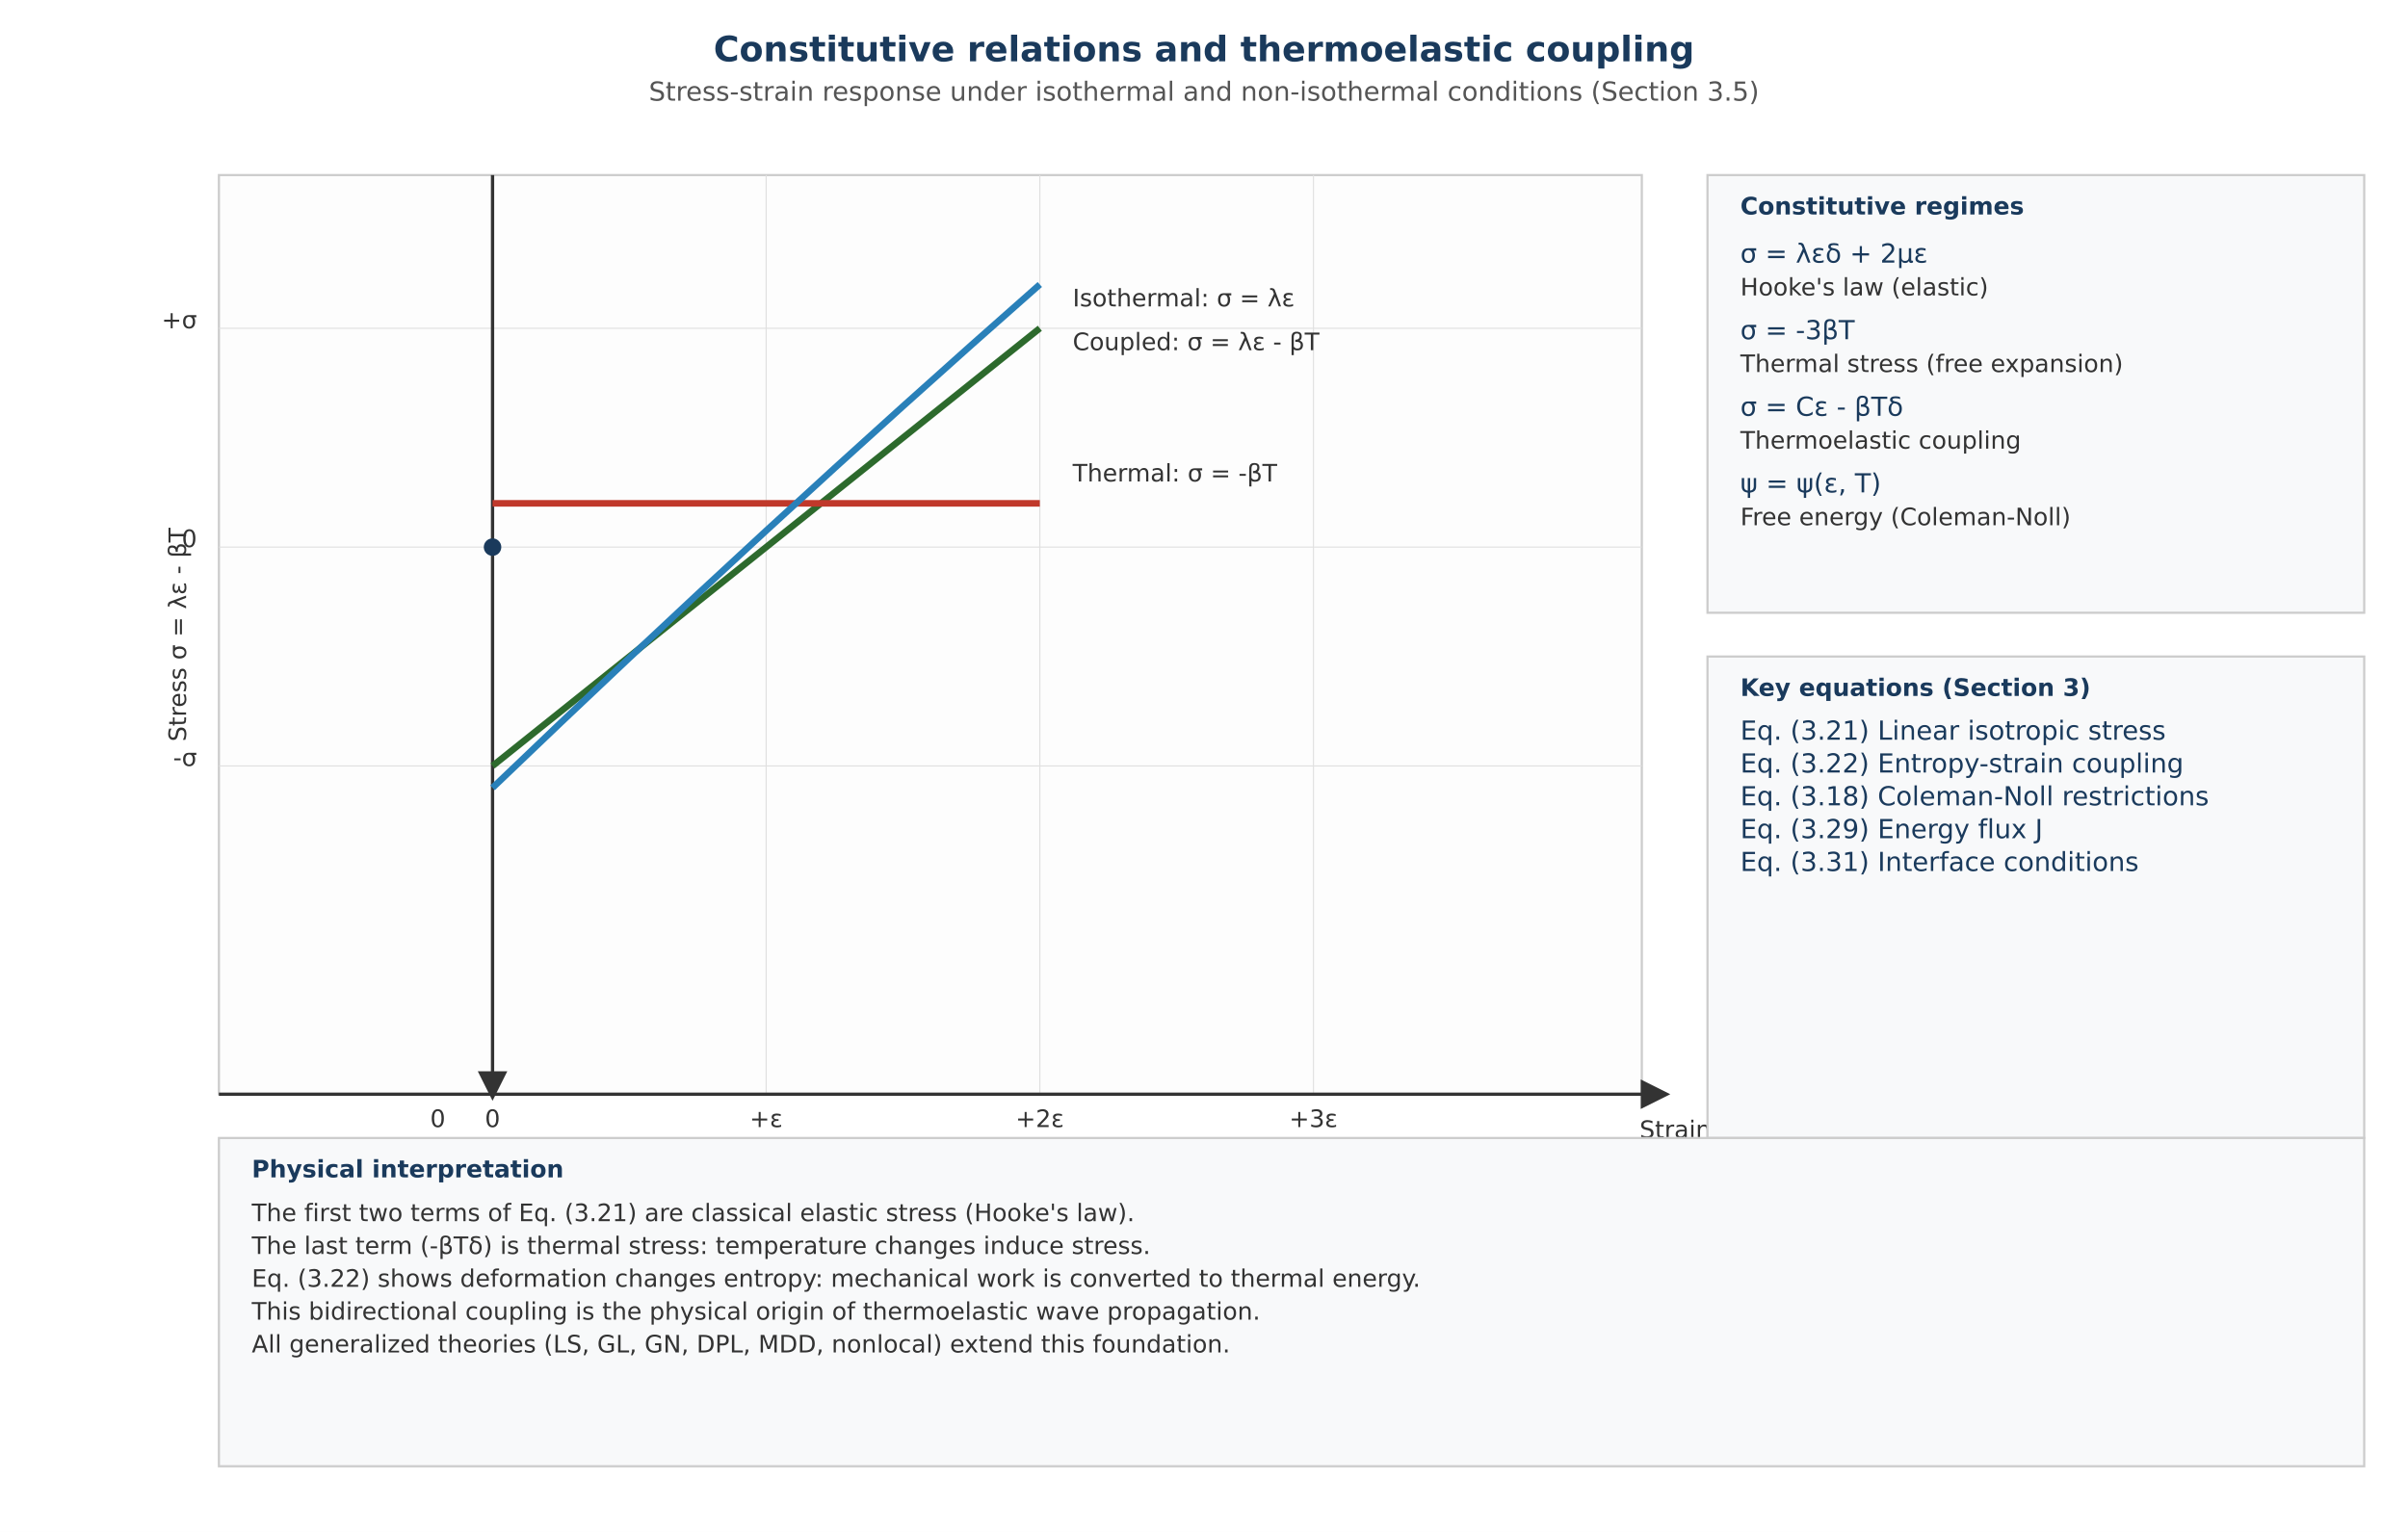
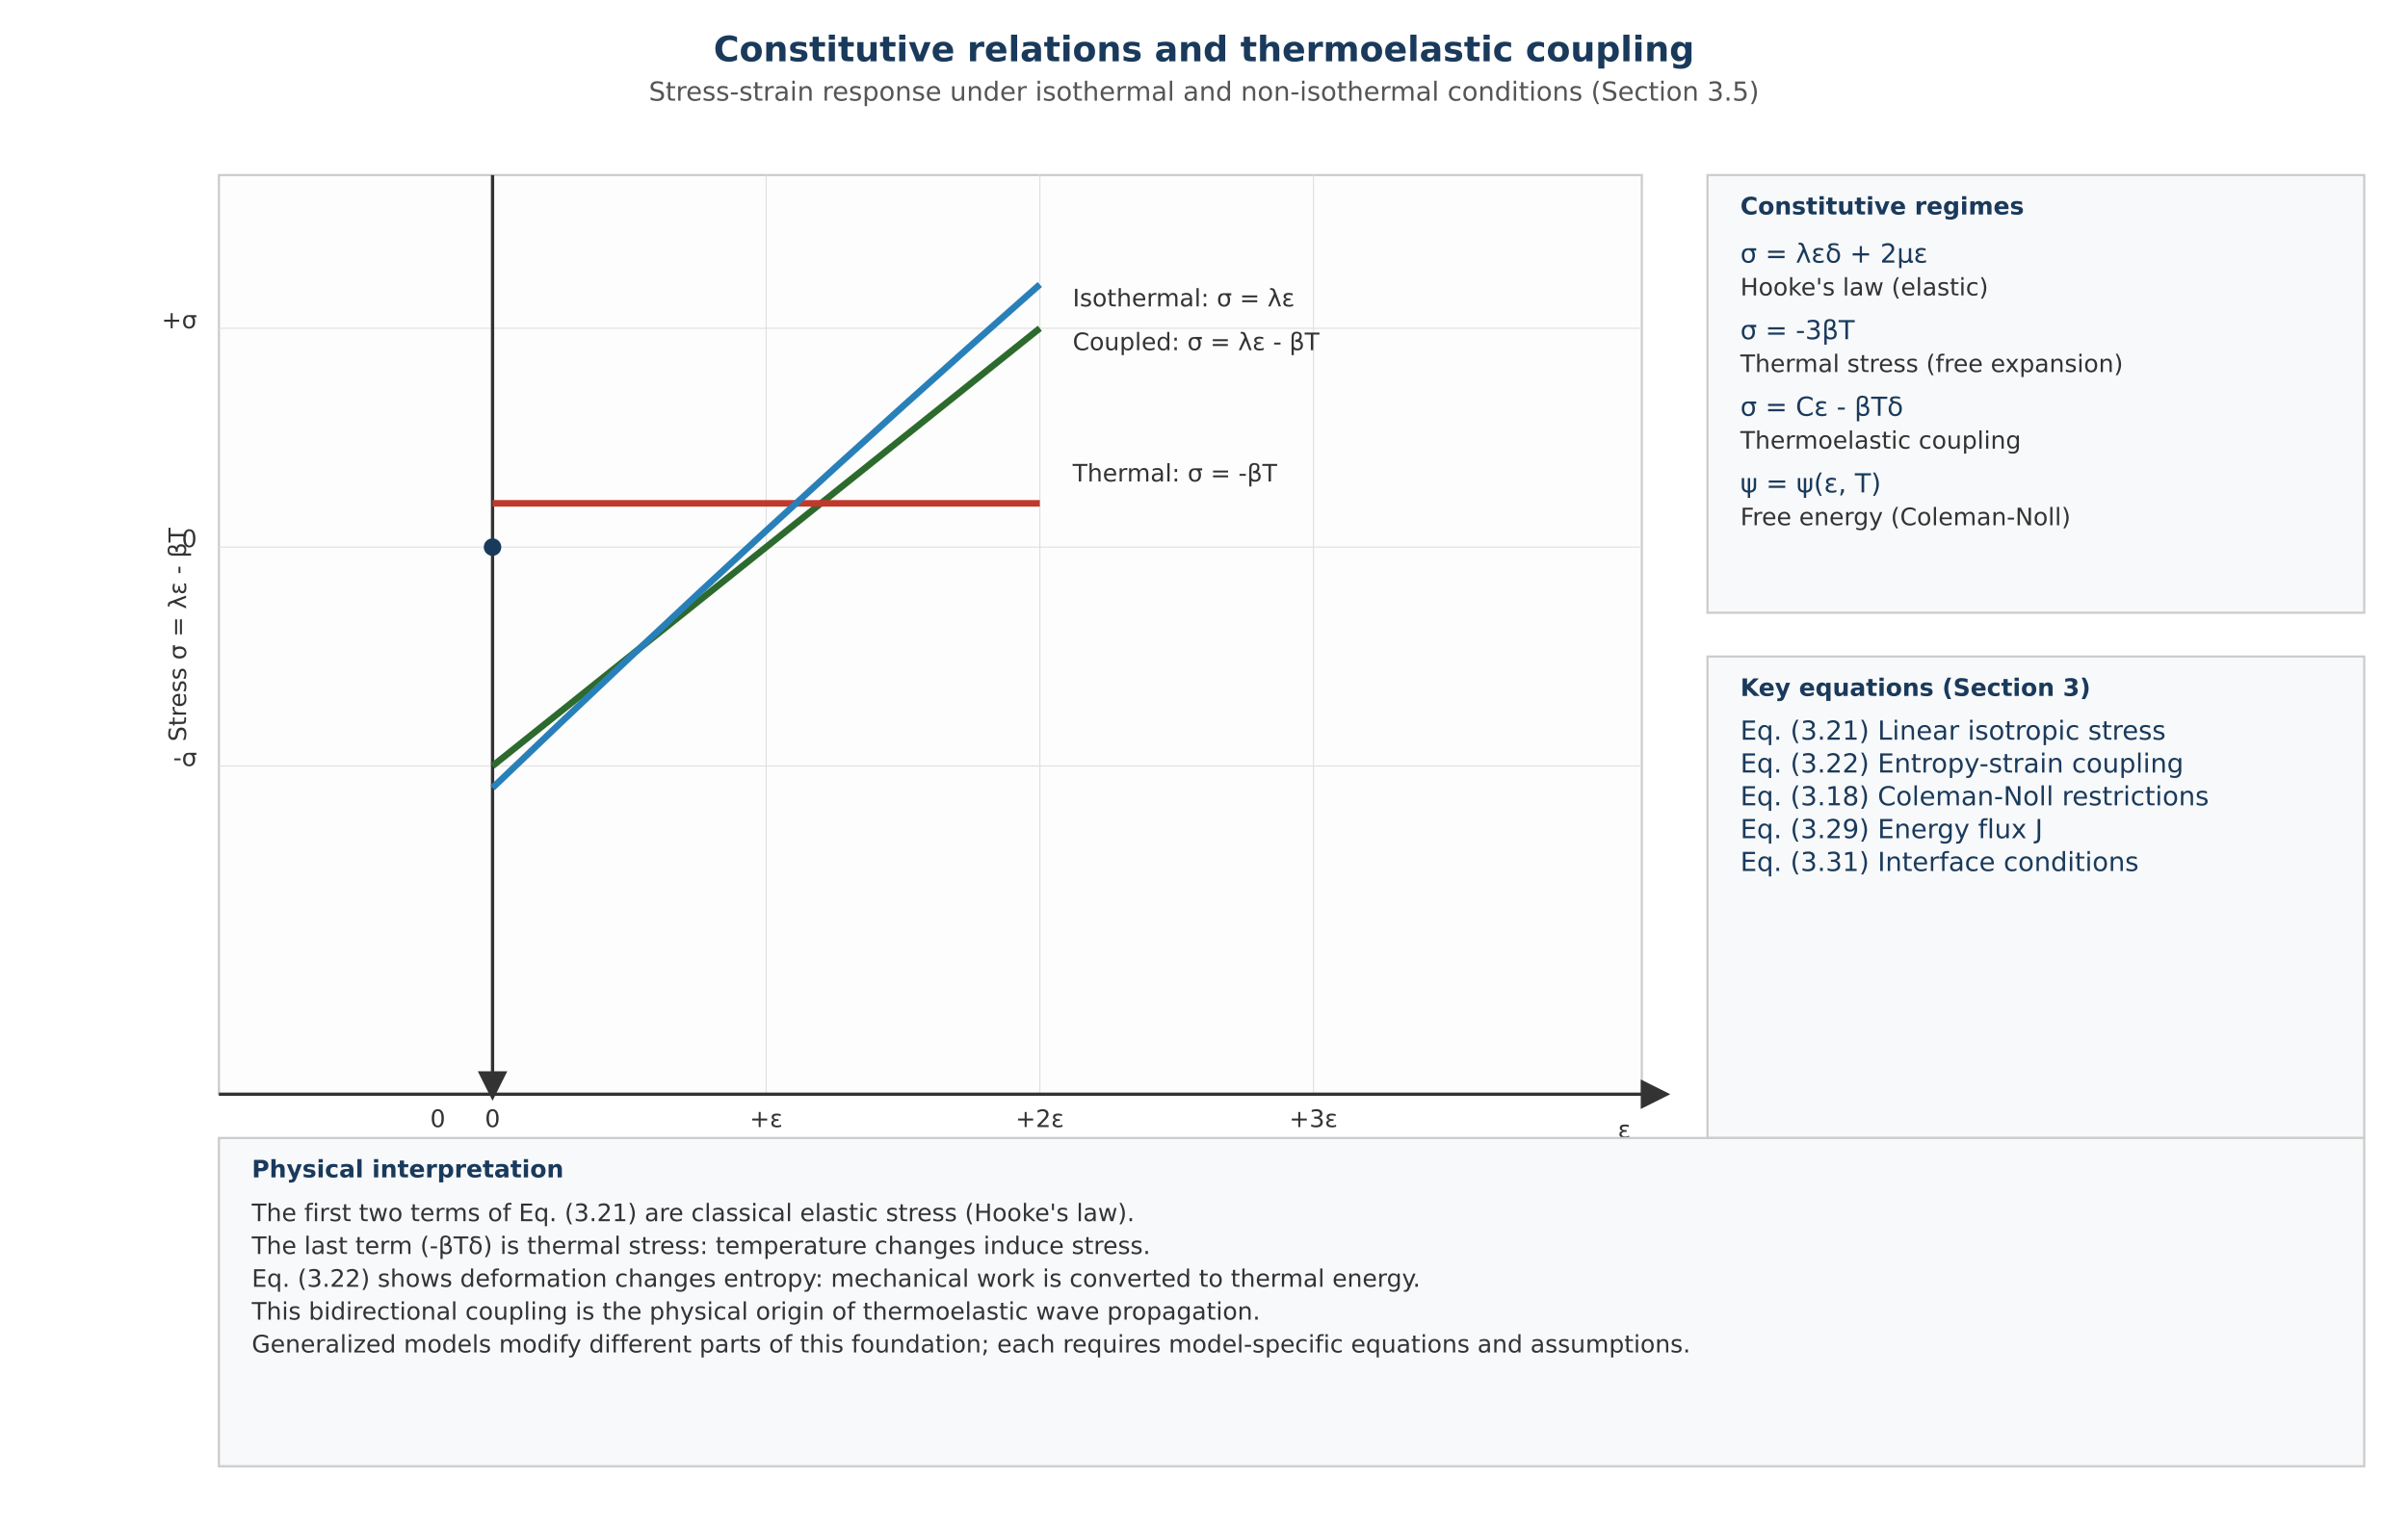
<svg xmlns="http://www.w3.org/2000/svg" width="1100" height="700" viewBox="0 0 1100 700">
  <defs>
    <style>
      .title { font: 700 16px 'DejaVu Sans', sans-serif; fill: #1a3a5c; }
      .subtitle { font: 12px 'DejaVu Sans', sans-serif; fill: #555; }
      .label { font: 11px 'DejaVu Sans', sans-serif; fill: #333; }
      .math { font: 12px 'DejaVu Sans', monospace; fill: #1a3a5c; }
      .axis { stroke: #333; stroke-width: 1.5; fill: none; marker-end: url(#arrow-axis); }
      .curve-elastic { stroke: #2d6a2d; stroke-width: 3; fill: none; }
      .curve-thermal { stroke: #c0392b; stroke-width: 3; fill: none; }
      .curve-coupled { stroke: #2980b9; stroke-width: 3; fill: none; }
      .grid { stroke: #e0e0e0; stroke-width: 0.5; fill: none; }
      .marker { fill: #1a3a5c; }
      .box { fill: #f8f9fa; stroke: #cccccc; stroke-width: 1; }
      .box-title { font: 700 11px 'DejaVu Sans', sans-serif; fill: #1a3a5c; }
    </style>
    <marker id="arrow-axis" markerWidth="9" markerHeight="9" refX="7" refY="4.5" orient="auto">
      <polygon points="0,0 9,4.5 0,9" fill="#333" />
    </marker>
  </defs>
  <rect width="1100" height="700" fill="white" />
  <text x="550" y="28" class="title" text-anchor="middle">Constitutive relations and thermoelastic coupling</text>
  <text x="550" y="46" class="subtitle" text-anchor="middle">Stress-strain response under isothermal and non-isothermal conditions (Section 3.5)</text>
  <rect x="100" y="80" width="650" height="420" fill="#fdfdfd" stroke="#cccccc" stroke-width="1" />
  <line x1="100" y1="150" x2="750" y2="150" class="grid" />
  <line x1="100" y1="250" x2="750" y2="250" class="grid" />
  <line x1="100" y1="350" x2="750" y2="350" class="grid" />
  <line x1="225" y1="80" x2="225" y2="500" class="grid" />
  <line x1="350" y1="80" x2="350" y2="500" class="grid" />
  <line x1="475" y1="80" x2="475" y2="500" class="grid" />
  <line x1="600" y1="80" x2="600" y2="500" class="grid" />
  <line x1="100" y1="500" x2="760" y2="500" class="axis" />
  <line x1="225" y1="80" x2="225" y2="500" class="axis" />
-   <text x="770" y="520" class="label" text-anchor="middle">Strain ε<sub>kk</sub>
+   <text x="745" y="520" class="label" text-anchor="end">ε<sub>kk</sub>
  </text>
  <text x="85" y="290" class="label" text-anchor="middle" transform="rotate(-90 85 290)">Stress σ<sub>kk</sub> = λε<sub>kk</sub> - βT</text>
  <text x="225" y="515" class="label" text-anchor="middle" font-size="10">0</text>
  <text x="350" y="515" class="label" text-anchor="middle" font-size="10">+ε</text>
  <text x="475" y="515" class="label" text-anchor="middle" font-size="10">+2ε</text>
  <text x="600" y="515" class="label" text-anchor="middle" font-size="10">+3ε</text>
  <text x="90" y="150" class="label" text-anchor="end" font-size="10">+σ<sub>0</sub>
  </text>
  <text x="90" y="250" class="label" text-anchor="end" font-size="10">0</text>
  <text x="90" y="350" class="label" text-anchor="end" font-size="10">-σ<sub>0</sub>
  </text>
  <path d="M 225 350 Q 350 250 475 150" class="curve-elastic" />
  <text x="490" y="140" class="label" font-size="10" fill="#2d6a2d">Isothermal: σ = λε</text>
  <path d="M 225 230 L 475 230" class="curve-thermal" />
  <text x="490" y="220" class="label" font-size="10" fill="#c0392b">Thermal: σ = -βT</text>
  <path d="M 225 360 Q 350 240 475 130" class="curve-coupled" />
  <text x="490" y="160" class="label" font-size="10" fill="#2980b9">Coupled: σ = λε - βT</text>
  <circle cx="225" cy="250" r="4" class="marker" />
  <text x="200" y="515" class="label" text-anchor="middle" font-size="10">0</text>
  <rect x="780" y="80" width="300" height="200" class="box" />
  <text x="795" y="98" class="box-title">Constitutive regimes</text>
  <text x="795" y="120" class="math" font-size="10">σ<sub>ij</sub> = λε<sub>kk</sub>δ<sub>ij</sub> + 2με<sub>ij</sub>
  </text>
  <text x="795" y="135" class="label" font-size="10">Hooke's law (elastic)</text>
  <text x="795" y="155" class="math" font-size="10">σ<sub>kk</sub> = -3βT</text>
  <text x="795" y="170" class="label" font-size="10">Thermal stress (free expansion)</text>
  <text x="795" y="190" class="math" font-size="10">σ<sub>ij</sub> = Cε - βTδ<sub>ij</sub>
  </text>
  <text x="795" y="205" class="label" font-size="10">Thermoelastic coupling</text>
  <text x="795" y="225" class="math" font-size="10">ψ = ψ(ε<sub>ij</sub>, T)</text>
  <text x="795" y="240" class="label" font-size="10">Free energy (Coleman-Noll)</text>
  <rect x="780" y="300" width="300" height="220" class="box" />
  <text x="795" y="318" class="box-title">Key equations (Section 3)</text>
  <text x="795" y="338" class="math" font-size="10">Eq. (3.21) Linear isotropic stress</text>
  <text x="795" y="353" class="math" font-size="10">Eq. (3.22) Entropy-strain coupling</text>
  <text x="795" y="368" class="math" font-size="10">Eq. (3.18) Coleman-Noll restrictions</text>
  <text x="795" y="383" class="math" font-size="10">Eq. (3.29) Energy flux J<sub>i</sub>
  </text>
  <text x="795" y="398" class="math" font-size="10">Eq. (3.31) Interface conditions</text>
  <rect x="100" y="520" width="980" height="150" class="box" />
  <text x="115" y="538" class="box-title">Physical interpretation</text>
  <text x="115" y="558" class="label" font-size="10">The first two terms of Eq. (3.21) are classical elastic stress (Hooke's law).</text>
  <text x="115" y="573" class="label" font-size="10">The last term (-βTδ<sub>ij</sub>) is thermal stress: temperature changes induce stress.</text>
  <text x="115" y="588" class="label" font-size="10">Eq. (3.22) shows deformation changes entropy: mechanical work is converted to thermal energy.</text>
  <text x="115" y="603" class="label" font-size="10">This bidirectional coupling is the physical origin of thermoelastic wave propagation.</text>
-   <text x="115" y="618" class="label" font-size="10">All generalized theories (LS, GL, GN, DPL, MDD, nonlocal) extend this foundation.</text>
+   <text x="115" y="618" class="label" font-size="10">Generalized models modify different parts of this foundation; each requires model-specific equations and assumptions.</text>
</svg>
